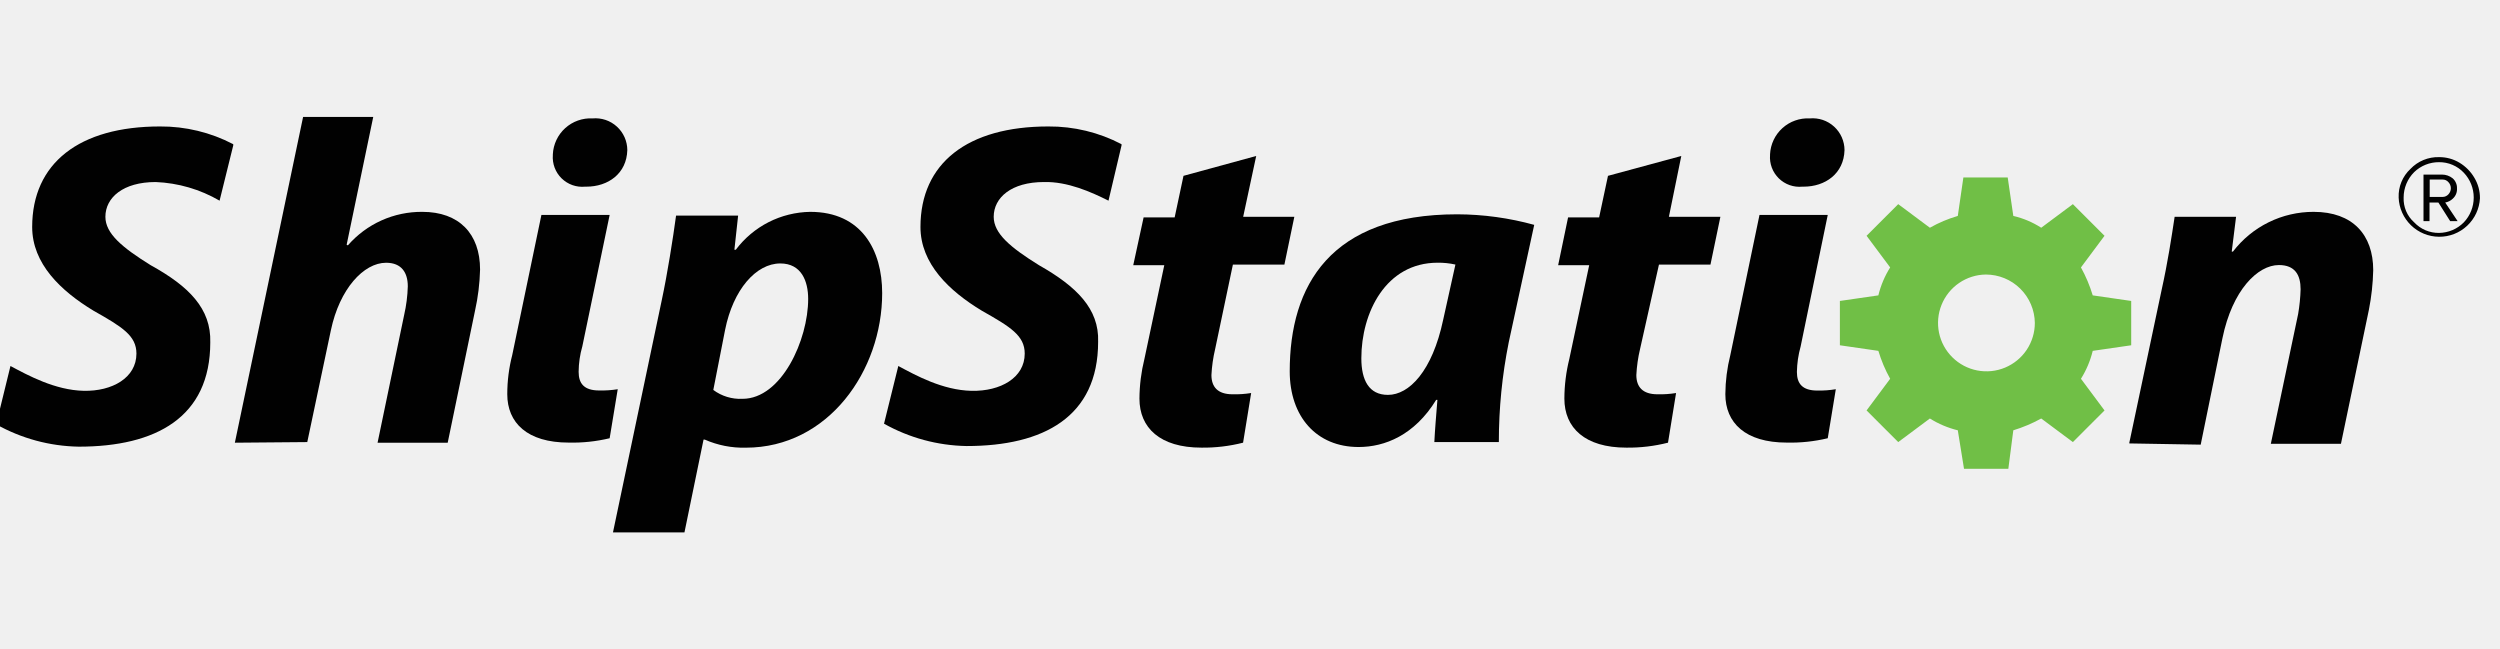
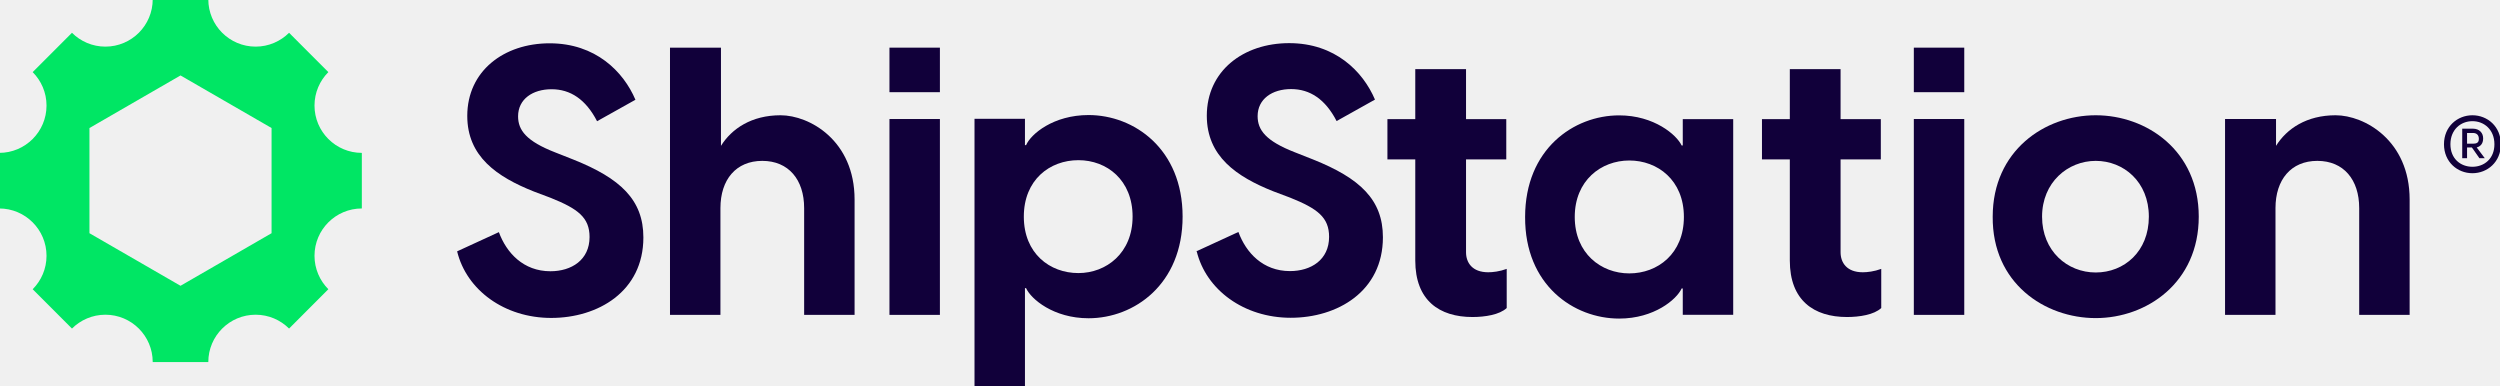
- <svg xmlns="http://www.w3.org/2000/svg" width="108" height="28" viewBox="0 0 108 28" fill="none">
-   <g clip-path="url(#clip0_4001_340353)">
-     <path d="M10.146 19.125L13.094 5.051H16.124L14.975 10.573L15.028 10.6C15.428 10.141 15.923 9.773 16.478 9.523C17.034 9.273 17.637 9.147 18.245 9.152C19.827 9.152 20.739 10.091 20.739 11.646C20.724 12.245 20.651 12.841 20.52 13.427L19.341 19.125H16.311L17.46 13.603C17.553 13.198 17.605 12.785 17.617 12.37C17.617 11.78 17.349 11.351 16.679 11.351C15.714 11.351 14.668 12.477 14.293 14.273L13.274 19.098L10.146 19.125Z" fill="#010101" />
-     <path d="M26.472 23.039L28.59 12.959C28.831 11.833 29.072 10.305 29.206 9.313H31.887L31.726 10.788H31.787C32.163 10.288 32.647 9.881 33.204 9.597C33.761 9.314 34.376 9.162 35.001 9.152C37.226 9.152 38.11 10.815 38.11 12.664C38.11 16.015 35.778 19.34 32.216 19.34C31.608 19.355 31.004 19.236 30.447 18.991H30.393L29.555 23.066L26.491 23.039H26.472ZM30.815 16.846C31.178 17.116 31.623 17.251 32.075 17.229C33.764 17.229 34.913 14.683 34.913 12.913C34.913 12.147 34.621 11.381 33.71 11.381C32.664 11.381 31.672 12.507 31.324 14.25L30.815 16.846Z" fill="#010101" />
-     <path d="M54.268 6.738L53.705 9.366H55.915L55.486 11.43H53.261L52.495 15.076C52.407 15.445 52.353 15.822 52.334 16.202C52.334 16.711 52.602 17.033 53.245 17.033C53.515 17.04 53.784 17.022 54.05 16.979L53.701 19.124C53.114 19.273 52.511 19.346 51.905 19.338C50.109 19.338 49.224 18.48 49.224 17.22C49.228 16.642 49.3 16.066 49.439 15.505L50.297 11.457H48.956L49.404 9.392H50.745L51.127 7.596L54.268 6.738Z" fill="#010101" />
-     <path d="M61.962 19.123C61.989 18.56 62.043 17.944 62.096 17.274H62.043C61.104 18.805 59.818 19.311 58.692 19.311C56.869 19.311 55.716 17.997 55.716 16.04C55.716 12.341 57.458 9.258 62.954 9.258C64.078 9.262 65.195 9.415 66.278 9.714L65.179 14.78C64.893 16.201 64.749 17.647 64.75 19.096H61.962V19.123ZM62.874 11.429C62.622 11.373 62.365 11.346 62.108 11.349C59.856 11.349 58.81 13.52 58.81 15.477C58.81 16.416 59.132 17.059 59.959 17.059C60.871 17.059 61.874 16.04 62.345 13.815L62.874 11.429Z" fill="#010101" />
-     <path d="M72.632 6.738L72.096 9.366H74.321L73.892 11.43H71.667L70.851 15.076C70.763 15.445 70.709 15.822 70.69 16.202C70.69 16.711 70.959 17.033 71.602 17.033C71.871 17.04 72.14 17.022 72.406 16.979L72.058 19.124C71.471 19.273 70.867 19.346 70.261 19.338C68.465 19.338 67.581 18.48 67.581 17.22C67.583 16.642 67.655 16.066 67.795 15.505L68.653 11.457H67.312L67.741 9.392H69.082L69.465 7.596L72.632 6.738Z" fill="#010101" />
-     <path d="M91.987 19.125L93.381 12.53C93.649 11.324 93.81 10.252 93.944 9.367H96.598L96.411 10.868H96.464C96.874 10.333 97.401 9.9 98.006 9.602C98.611 9.304 99.276 9.151 99.949 9.152C101.638 9.152 102.523 10.144 102.523 11.672C102.51 12.249 102.447 12.823 102.335 13.388L101.129 19.171H98.1L99.279 13.568C99.34 13.214 99.376 12.855 99.386 12.496C99.386 11.879 99.145 11.45 98.448 11.45C97.537 11.45 96.438 12.523 96.009 14.614L95.07 19.209L91.987 19.156V19.125Z" fill="#010101" />
-     <path d="M25.277 8.064H25.33C26.269 8.064 27.073 7.501 27.1 6.482C27.099 6.291 27.058 6.103 26.981 5.928C26.903 5.754 26.79 5.597 26.649 5.469C26.508 5.34 26.342 5.242 26.161 5.181C25.98 5.121 25.788 5.098 25.598 5.115C25.384 5.103 25.169 5.135 24.966 5.207C24.764 5.278 24.578 5.39 24.418 5.534C24.259 5.678 24.129 5.852 24.038 6.046C23.946 6.241 23.893 6.451 23.883 6.666V6.697C23.868 6.882 23.895 7.068 23.96 7.243C24.026 7.417 24.128 7.575 24.261 7.705C24.394 7.835 24.554 7.935 24.729 7.997C24.905 8.059 25.091 8.082 25.277 8.064Z" fill="#010101" />
-     <path d="M26.337 9.285H23.389L22.128 15.34C21.986 15.892 21.914 16.459 21.914 17.029C21.914 18.262 22.772 19.12 24.568 19.12C25.163 19.134 25.758 19.071 26.337 18.932L26.686 16.814C26.42 16.857 26.151 16.875 25.882 16.868C25.238 16.868 24.997 16.573 24.997 16.064C25 15.689 25.054 15.317 25.158 14.957L26.337 9.285Z" fill="#010101" />
-     <path d="M77.86 8.064H77.913C78.852 8.064 79.656 7.501 79.683 6.482C79.682 6.291 79.641 6.103 79.564 5.928C79.486 5.754 79.373 5.597 79.232 5.469C79.091 5.34 78.925 5.242 78.744 5.181C78.563 5.121 78.371 5.098 78.181 5.115C77.967 5.103 77.752 5.135 77.549 5.207C77.347 5.278 77.161 5.39 77.001 5.534C76.842 5.678 76.712 5.852 76.621 6.046C76.529 6.241 76.476 6.451 76.466 6.666V6.697C76.451 6.882 76.478 7.068 76.543 7.243C76.609 7.417 76.711 7.575 76.844 7.705C76.977 7.835 77.137 7.935 77.312 7.997C77.488 8.059 77.674 8.082 77.86 8.064Z" fill="#010101" />
-     <path d="M78.959 9.285H76.01L74.75 15.34C74.611 15.893 74.539 16.459 74.535 17.029C74.535 18.262 75.393 19.12 77.189 19.12C77.785 19.134 78.379 19.071 78.959 18.932L79.307 16.814C79.044 16.858 78.777 16.877 78.51 16.872C77.867 16.872 77.626 16.577 77.626 16.068C77.633 15.696 77.687 15.327 77.787 14.969L78.959 9.285Z" fill="#010101" />
-     <path d="M6.51 11.457C5.277 10.691 4.553 10.089 4.553 9.366C4.553 8.535 5.319 7.864 6.725 7.864C7.697 7.903 8.645 8.179 9.486 8.669L10.076 6.283V6.229C9.1 5.719 8.014 5.456 6.912 5.463C3.427 5.463 1.39 7.045 1.39 9.806C1.39 11.388 2.623 12.567 4.044 13.425C5.277 14.122 5.894 14.498 5.894 15.275C5.894 16.32 4.848 16.91 3.615 16.883C2.382 16.857 1.202 16.213 0.452 15.811L-0.165 18.331C0.925 18.943 2.15 19.275 3.4 19.296C6.725 19.296 9.084 18.036 9.084 14.792C9.126 13.333 8.161 12.368 6.51 11.457Z" fill="#010101" />
-     <path d="M44.885 11.457C43.652 10.691 42.928 10.089 42.928 9.366C42.928 8.535 43.694 7.864 45.099 7.864C46.118 7.838 47.137 8.293 47.887 8.669L48.45 6.283V6.229C47.475 5.718 46.388 5.455 45.287 5.463C41.802 5.463 39.764 7.045 39.764 9.806C39.764 11.388 40.998 12.567 42.419 13.425C43.652 14.122 44.268 14.498 44.268 15.275C44.268 16.32 43.223 16.91 41.97 16.884C40.718 16.857 39.558 16.213 38.807 15.811L38.19 18.304C39.281 18.916 40.506 19.247 41.756 19.269C45.08 19.269 47.439 18.009 47.439 14.766C47.489 13.333 46.493 12.368 44.885 11.457Z" fill="#010101" />
-     <path d="M103.622 8.534C103.613 8.303 103.653 8.073 103.741 7.86C103.829 7.646 103.963 7.454 104.132 7.297C104.29 7.131 104.482 6.999 104.694 6.912C104.907 6.824 105.135 6.782 105.365 6.788C105.677 6.785 105.983 6.868 106.25 7.029C106.515 7.189 106.737 7.413 106.893 7.68C107.053 7.947 107.137 8.253 107.134 8.565C107.11 9.016 106.913 9.441 106.583 9.751C106.254 10.061 105.818 10.232 105.366 10.228C104.913 10.225 104.48 10.047 104.155 9.732C103.831 9.418 103.64 8.99 103.622 8.538V8.534ZM103.837 8.534C103.829 8.735 103.866 8.936 103.944 9.121C104.023 9.307 104.142 9.472 104.293 9.606C104.43 9.752 104.597 9.868 104.781 9.947C104.966 10.025 105.164 10.064 105.365 10.062C105.769 10.057 106.154 9.894 106.437 9.606C106.712 9.317 106.865 8.933 106.865 8.534C106.865 8.135 106.712 7.751 106.437 7.462C106.3 7.316 106.133 7.2 105.949 7.122C105.764 7.043 105.566 7.004 105.365 7.006C104.965 7.004 104.58 7.158 104.293 7.435C104.001 7.726 103.837 8.122 103.837 8.534ZM104.695 9.553V7.542H105.499C105.665 7.543 105.825 7.6 105.955 7.703C106.016 7.756 106.064 7.822 106.096 7.897C106.129 7.971 106.145 8.051 106.142 8.132C106.148 8.217 106.134 8.303 106.102 8.382C106.069 8.461 106.019 8.531 105.955 8.588C105.866 8.672 105.754 8.728 105.633 8.749L106.169 9.553H105.848L105.338 8.749H104.955V9.553H104.695ZM104.963 8.507H105.526C105.571 8.507 105.616 8.497 105.657 8.478C105.699 8.46 105.736 8.433 105.767 8.4C105.837 8.328 105.877 8.232 105.877 8.132C105.877 8.032 105.837 7.935 105.767 7.864C105.737 7.83 105.7 7.803 105.658 7.784C105.616 7.766 105.571 7.756 105.526 7.757H104.963V8.507Z" fill="#010101" />
-     <path d="M86.76 20.251H84.845L84.577 18.589C84.15 18.485 83.742 18.313 83.371 18.079L82.003 19.098L80.636 17.731L81.655 16.363C81.442 15.981 81.271 15.576 81.145 15.157L79.483 14.916V13.001L81.145 12.76C81.249 12.332 81.421 11.925 81.655 11.553L80.636 10.186L82.003 8.819L83.371 9.838C83.752 9.622 84.157 9.451 84.577 9.328L84.818 7.666H86.733L86.975 9.328C87.403 9.428 87.811 9.6 88.181 9.838L89.548 8.819L90.915 10.186L89.897 11.553C90.109 11.936 90.279 12.341 90.406 12.76L92.068 13.001V14.916L90.406 15.157C90.302 15.584 90.13 15.991 89.897 16.363L90.915 17.731L89.548 19.098L88.181 18.079C87.797 18.291 87.393 18.461 86.975 18.589L86.76 20.251ZM85.787 11.86C85.375 11.865 84.973 11.992 84.633 12.225C84.293 12.458 84.029 12.786 83.875 13.169C83.72 13.551 83.683 13.971 83.766 14.375C83.85 14.779 84.051 15.149 84.345 15.438C84.638 15.728 85.011 15.925 85.416 16.003C85.821 16.082 86.24 16.039 86.62 15.88C87.001 15.721 87.326 15.453 87.555 15.11C87.783 14.766 87.905 14.363 87.905 13.951C87.898 13.394 87.672 12.862 87.275 12.47C86.879 12.079 86.344 11.86 85.787 11.86Z" fill="#70BF46" />
-   </g>
+ <svg xmlns="http://www.w3.org/2000/svg" id="Layer_1" data-name="Layer 1" viewBox="0 0 465.9 71.8">
  <defs>
-     <clipPath id="clip0_4001_340353">
-       <rect width="107.234" height="18" fill="white" transform="translate(0 5)" />
-     </clipPath>
+     <style> .cls-1 { fill: #11003a; } .cls-2 { fill: #00e664; } </style>
  </defs>
+   <path class="cls-1" d="M145.46,21.48c-5.4,0-9.1,2.5-11.1,5.7V8.88h-9.5v49.8h9.4v-19.9c0-5.3,2.9-8.8,7.8-8.8s7.8,3.5,7.8,8.8v19.9h9.4v-21.5c0-11-8.4-15.7-13.8-15.7Z" />
+   <rect class="cls-1" x="165.76" y="8.88" width="9.4" height="8.3" />
+   <rect class="cls-1" x="165.76" y="22.18" width="9.4" height="36.5" />
+   <path class="cls-1" d="M222.96,46.88l.05-.02c-.01-.06-.04-.12-.05-.18v.2Z" />
+   <rect class="cls-1" x="356.66" y="22.18" width="9.4" height="36.5" />
+   <rect class="cls-1" x="356.66" y="8.88" width="9.4" height="8.3" />
+   <path class="cls-1" d="M390.56,21.48c-9.5,0-19.2,6.6-19.2,18.9-.1,12.4,9.7,18.9,19.2,18.9s19.2-6.6,19.2-18.9-9.7-18.9-19.2-18.9ZM390.56,50.78c-5.3,0-10-4-10-10.4s4.8-10.4,10-10.4,9.9,3.9,9.9,10.4-4.6,10.4-9.9,10.4Z" />
+   <path class="cls-1" d="M435.26,21.48c-5.4,0-9.1,2.5-11.1,5.7v-5h-9.5v36.5h9.4v-19.9c0-5.3,2.9-8.8,7.8-8.8s7.8,3.5,7.8,8.8v19.9h9.4v-21.5c0-11-8.4-15.7-13.8-15.7Z" />
+   <path class="cls-1" d="M343.01,47.02v-17.32h7.5v-7.5h-7.5v-9.32h-9.46v9.32h-5.19v7.5h5.19v18.86c0,7.43,4.49,10.52,10.66,10.52,2.31,0,5.05-.42,6.38-1.68v-7.29c-1.33.49-2.59.63-3.44.63-3.01,0-4.14-1.82-4.14-3.72Z" />
+   <path class="cls-1" d="M273.21,47.02v-17.32h7.5v-7.5h-7.5v-9.32h-9.46v9.32h-5.19v7.5h5.19v18.86c0,7.43,4.49,10.52,10.66,10.52,2.31,0,5.05-.42,6.38-1.68v-7.29c-1.33.49-2.59.63-3.44.63-3.01,0-4.14-1.82-4.14-3.72Z" />
+   <path class="cls-1" d="M106.86,29.74l-3.37-1.33c-5.4-2.1-6.94-4.14-6.94-6.73,0-3.22,2.73-5.05,6.24-5.05s6.38,1.89,8.48,5.96l7.15-4c-2.24-5.26-7.43-10.52-15.99-10.52s-15.35,5.19-15.35,13.53c0,7.57,5.54,11.36,12.41,14.09l3.16,1.19c5.05,2.03,7.22,3.65,7.22,7.29,0,4.28-3.37,6.38-7.29,6.38-5.05,0-8.2-3.44-9.61-7.29l-7.78,3.58c1.75,7.22,8.83,12.41,17.53,12.41s17.18-4.91,17.18-15c0-7.01-4.28-11.01-13.04-14.51Z" />
+   <path class="cls-1" d="M244.68,29.71l-3.37-1.33c-5.4-2.1-6.94-4.14-6.94-6.73,0-3.22,2.73-5.05,6.24-5.05s6.38,1.89,8.48,5.96l7.15-4c-2.24-5.26-7.43-10.52-15.99-10.52s-15.35,5.19-15.35,13.53c0,7.57,5.54,11.36,12.41,14.09l3.16,1.19c5.05,2.03,7.22,3.65,7.22,7.29,0,4.28-3.37,6.38-7.29,6.38-5.05,0-8.2-3.44-9.61-7.29l-7.78,3.58c1.75,7.22,8.83,12.41,17.53,12.41s17.18-4.91,17.18-15c0-7.01-4.28-11.01-13.04-14.51Z" />
+   <path class="cls-2" d="M58.61,19.67c0-2.43.99-4.64,2.58-6.23,0,0,0,0,0,0l-7.32-7.33s0,0,0,0c-1.6,1.59-3.8,2.58-6.23,2.58-4.87,0-8.82-3.95-8.82-8.82h0s-5.18,0-5.18,0h-5.18c0,4.87-3.95,8.82-8.82,8.82-2.43,0-4.64-.99-6.23-2.58,0,0,0,0,0,0l-7.32,7.33s0,0,0,0c1.59,1.6,2.58,3.8,2.58,6.23,0,4.87-3.95,8.82-8.82,8.82,0,0,0,0,0,0v10.36s0,0,0,0c4.87,0,8.82,3.95,8.82,8.82,0,2.43-.99,4.64-2.58,6.23,0,0,0,0,0,0l7.32,7.33s0,0,0,0c1.6-1.59,3.8-2.58,6.23-2.58,4.87,0,8.82,3.95,8.82,8.82h0s5.18,0,5.18,0h5.18c0-4.87,3.95-8.82,8.82-8.82,2.43,0,4.64.99,6.23,2.58,0,0,0,0,0,0l7.32-7.33s0,0,0,0c-1.59-1.6-2.58-3.8-2.58-6.23,0-4.87,3.95-8.82,8.82-8.82,0,0,0,0,0,0v-10.36s0,0,0,0c-4.87,0-8.82-3.95-8.82-8.82ZM50.61,43.46l-16.97,9.8-16.97-9.8v-19.6l16.97-9.8,16.97,9.8v19.6Z" />
+   <path class="cls-1" d="M460.76,21.48c-2.8,0-5.3,2.1-5.3,5.4s2.5,5.4,5.3,5.4,5.3-2.1,5.3-5.4-2.5-5.4-5.3-5.4ZM460.76,31.08c-2.2,0-4.1-1.5-4.1-4.2s1.9-4.3,4.1-4.3,4.1,1.6,4.1,4.3-1.9,4.2-4.1,4.2Z" />
+   <path class="cls-1" d="M462.76,25.78c0-1-.7-1.8-1.9-1.8h-2v5.5s.9,0,.9,0v-2h.9l1.4,2h1l-1.5-2c.7-.2,1.2-.7,1.2-1.7ZM459.76,26.78v-2h1.1c.7,0,1.1.4,1.1,1.1s-.4.9-1.1.9h-1.1Z" />
+   <path class="cls-1" d="M313.6,27.11h-.21c-.91-1.96-5.12-5.61-11.64-5.61-8.49,0-17.53,6.31-17.53,18.93-.07,12.69,9.05,18.94,17.53,18.94,6.52,0,10.73-3.58,11.64-5.61h.21v4.91h9.4V22.2h-9.4v4.91ZM303.64,50.95c-5.26,0-10.17-3.72-10.17-10.52s4.91-10.52,10.17-10.52,10.17,3.65,10.17,10.52-4.91,10.52-10.17,10.52Z" />
+   <path class="cls-1" d="M202.86,21.44c-6.52,0-10.73,3.51-11.64,5.61h-.21v-4.91h-9.4v49.79h9.4v-18.23h.21c.91,2.03,5.12,5.61,11.64,5.61,8.49,0,17.53-6.31,17.53-18.94s-9.05-18.93-17.53-18.93ZM200.97,50.89c-5.33,0-10.17-3.65-10.17-10.52s4.84-10.52,10.17-10.52,10.1,3.72,10.1,10.52-4.91,10.52-10.1,10.52Z" />
</svg>
